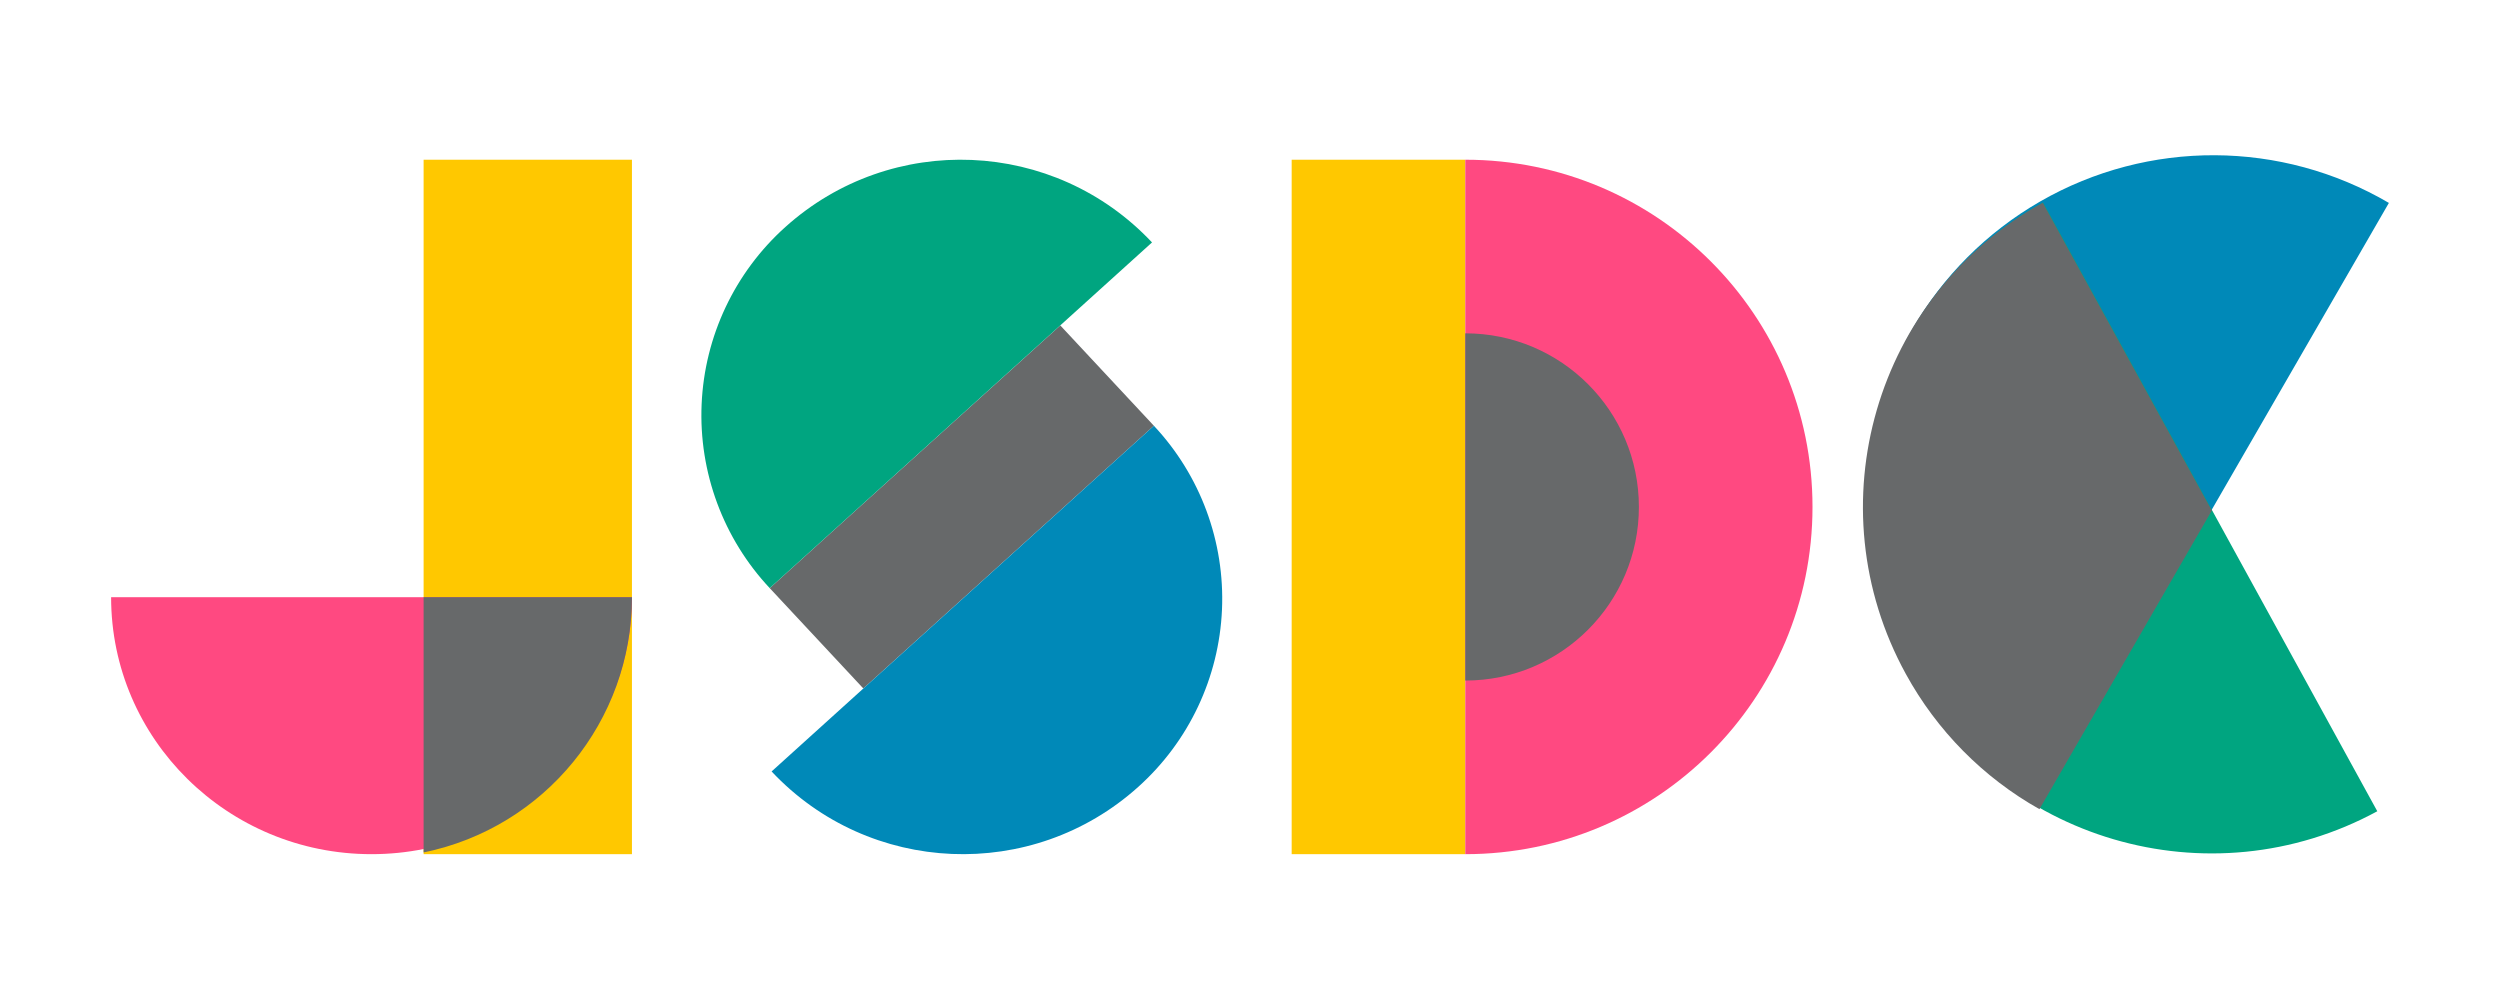
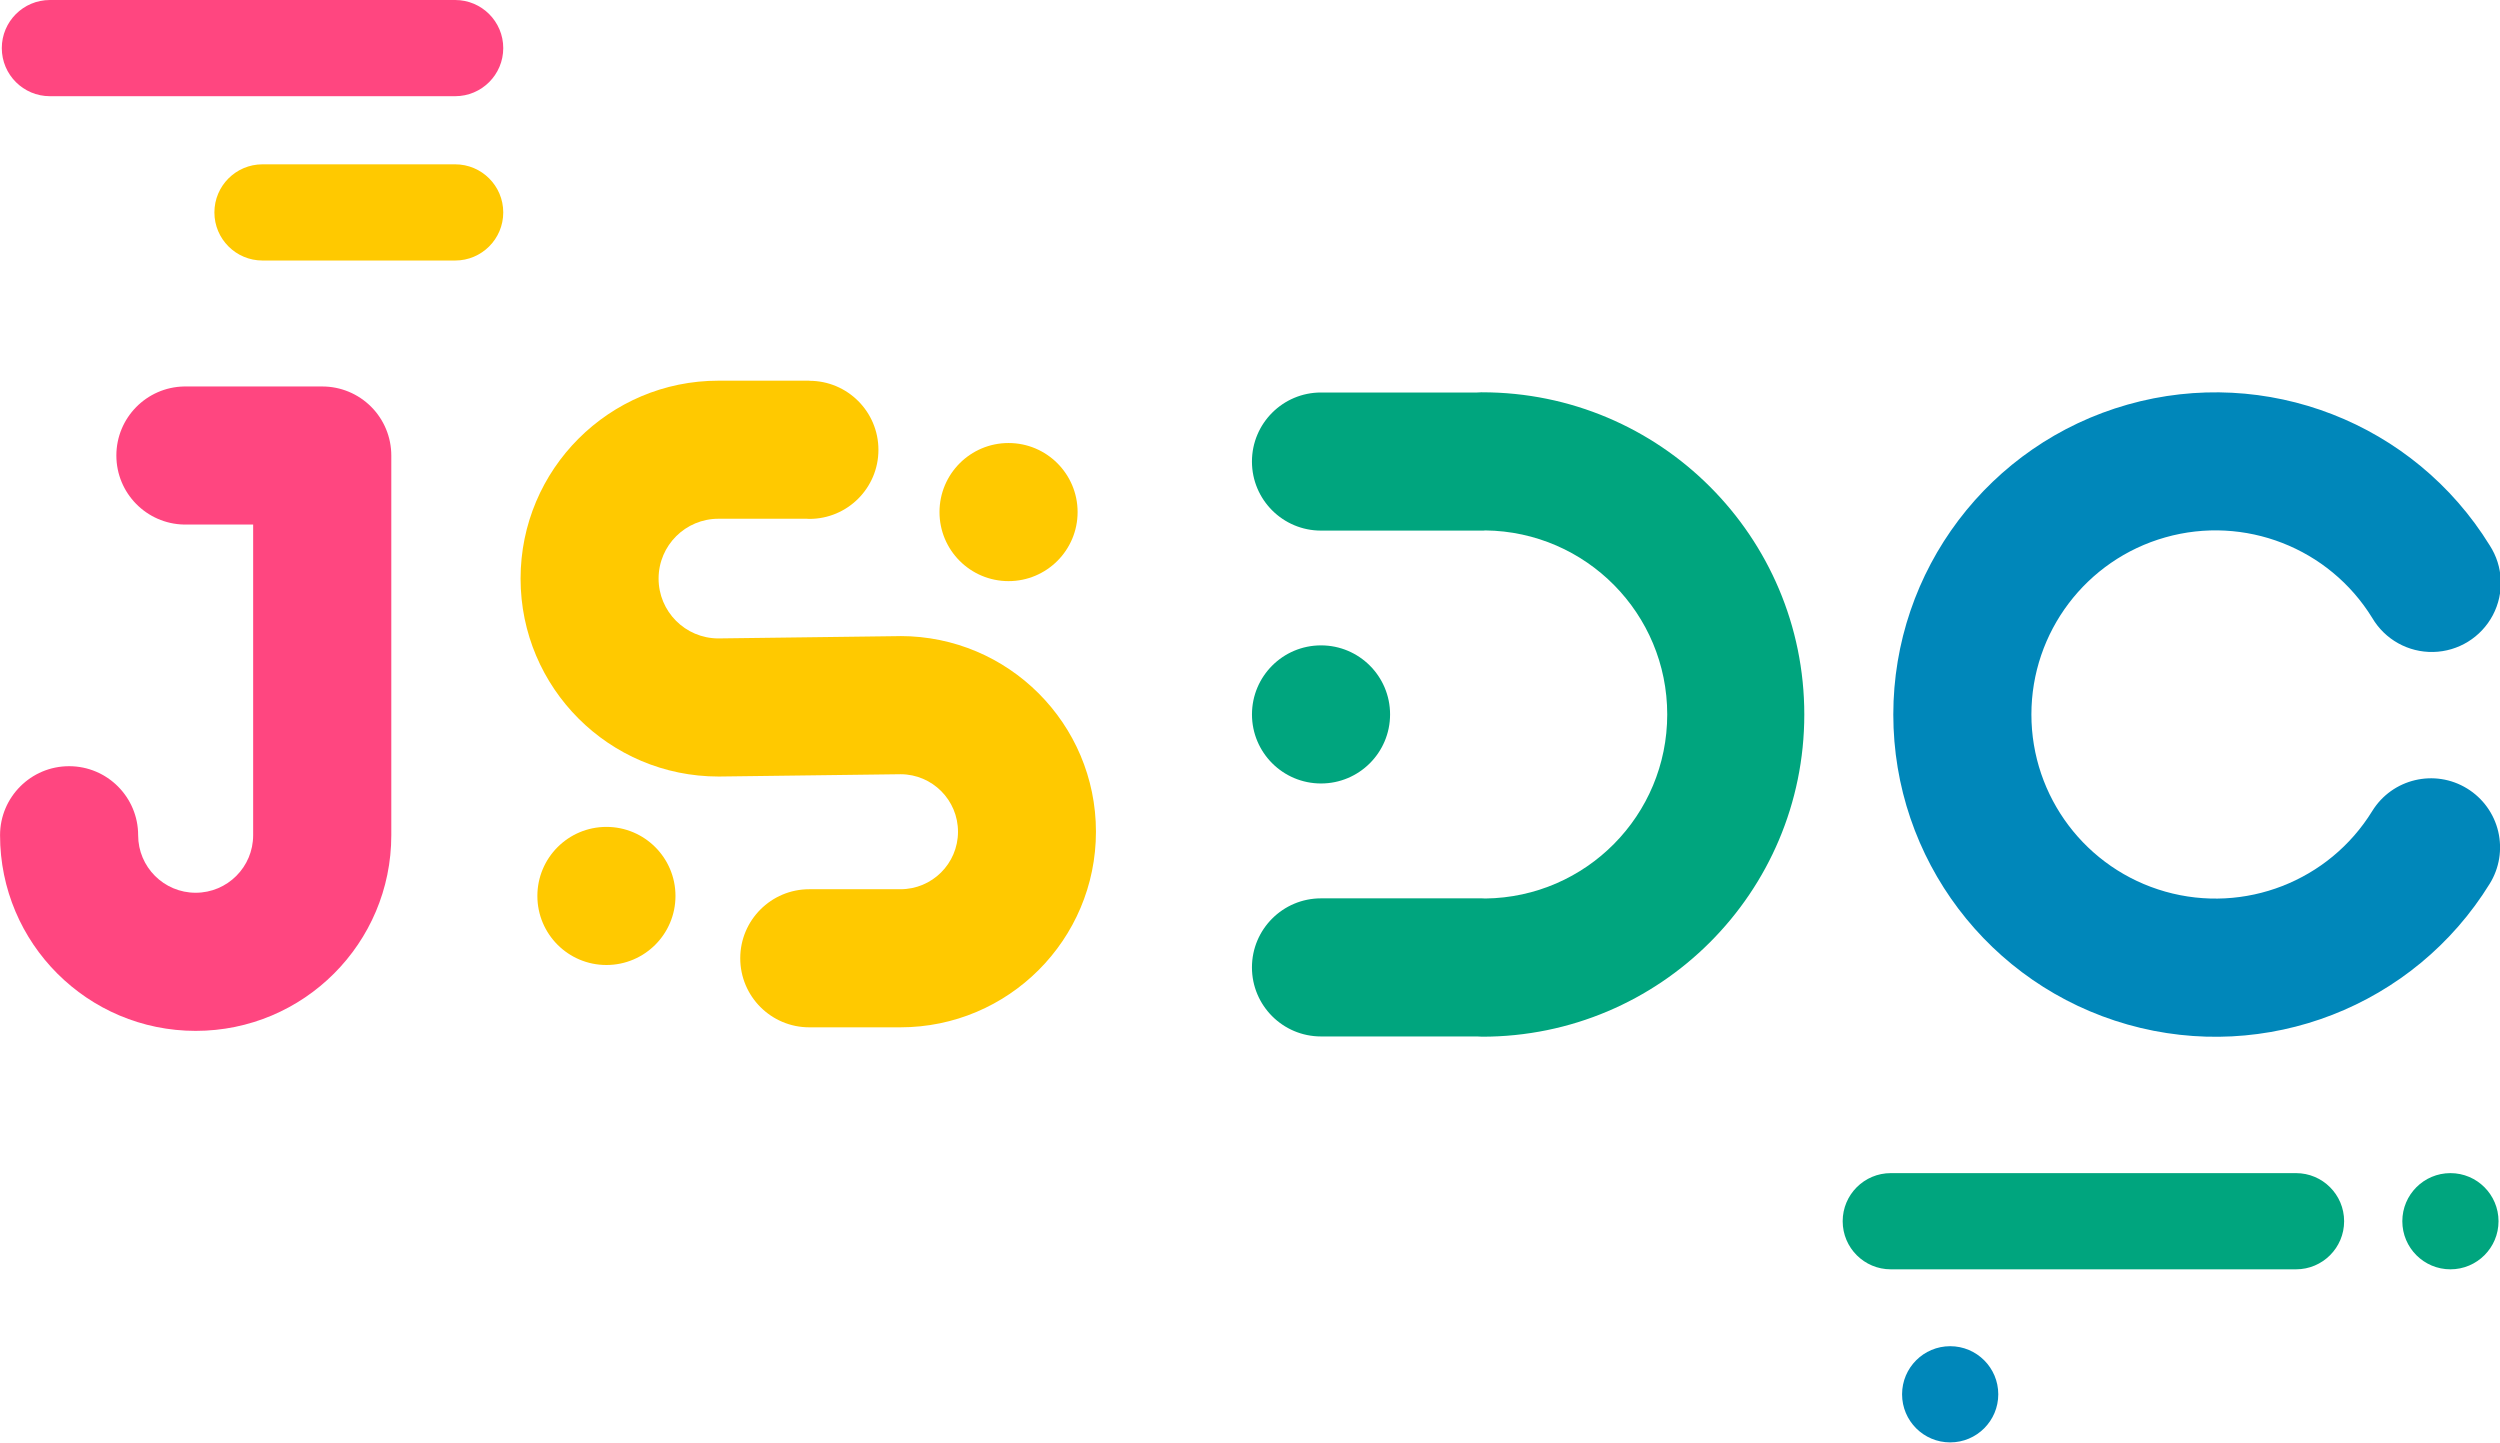
- <svg xmlns="http://www.w3.org/2000/svg" id="圖層_1" data-name="圖層 1" viewBox="0 0 360 145">
-   <defs>
-     <style>.cls-1{fill:#ffc800;}.cls-2{fill:#ff4981;}.cls-3{fill:#67696a;}.cls-4{fill:#0089b8;}.cls-5{fill:#00a580;}</style>
-   </defs>
-   <rect class="cls-1" x="186" y="23" width="25" height="100" />
-   <path class="cls-2" d="M211,123a50,50,0,0,0,0-100" />
-   <path class="cls-3" d="M211,98a25,25,0,0,0,0-50" />
-   <rect class="cls-1" x="61" y="23" width="30" height="100" />
-   <path class="cls-2" d="M16,86c0,20.43,16.79,37,37.5,37S91,106.43,91,86" />
-   <path class="cls-3" d="M61,122.75A37.52,37.52,0,0,0,91,86H61Z" />
-   <path class="cls-4" d="M294,115.82a50,50,0,1,1,50-86.6" />
-   <path class="cls-5" d="M342.33,116.82a50,50,0,0,1-48.12-87.66" />
-   <path class="cls-3" d="M274.44,97.05a49.77,49.77,0,0,0,19.24,19.47l24.82-43L294.16,29.19A50,50,0,0,0,274.44,97.05Z" />
-   <polygon class="cls-3" points="166.16 61.31 124.32 99.14 110.84 84.69 152.68 46.86 166.16 61.31" />
-   <path class="cls-5" d="M165.89,34.91a37.78,37.78,0,0,0-52.8-2.22,36.42,36.42,0,0,0-2.25,52" />
-   <path class="cls-4" d="M166.16,61.31a36.42,36.42,0,0,1-2.25,52,37.78,37.78,0,0,1-52.8-2.22" />
+ <svg xmlns="http://www.w3.org/2000/svg" width="100" height="57.697" viewBox="0 0 100 57.697">
+   <g transform="translate(0 15.227)">
+     <g transform="translate(20.828)">
+       <path d="M206.849,246.294a2.762,2.762,0,1,0-2.762-2.762A2.761,2.761,0,0,0,206.849,246.294Z" transform="translate(-187.335 -238.276)" fill="#ffc900" />
+       <path d="M184.777,245.851h-.035l-7.252.092a2.393,2.393,0,0,1,.014-4.787h3.522c.036,0,.072.006.109.006a2.762,2.762,0,0,0,0-5.524v-.005H177.5a7.917,7.917,0,0,0,0,15.834h.035l7.252-.092a2.3,2.3,0,0,1-.014,4.6h-3.641a2.762,2.762,0,1,0,0,5.524h3.641a7.825,7.825,0,1,0,0-15.65Z" transform="translate(-169.588 -235.633)" fill="#ffc900" />
+       <path d="M173.724,277.916a2.762,2.762,0,1,0-2.762-2.762A2.761,2.761,0,0,0,173.724,277.916Z" transform="translate(-170.295 -254.543)" fill="#ffc900" />
+     </g>
+     <path d="M319.211,252.44a2.762,2.762,0,0,0-3.8.9,7.364,7.364,0,1,1,0-7.727,2.762,2.762,0,1,0,4.7-2.9,12.888,12.888,0,1,0,0,13.533A2.762,2.762,0,0,0,319.211,252.44Z" transform="translate(-220.522 -236.124)" fill="#0087ba" />
+     <g transform="translate(50.079 0.463)">
+       <path d="M245.972,236.587c-.066,0-.13.005-.194.01h-6.25a2.762,2.762,0,0,0,0,5.524h6.444c.044,0,.086,0,.129-.007a7.362,7.362,0,0,1,0,14.723c-.043,0-.085-.006-.129-.006h-6.444a2.762,2.762,0,0,0,0,5.524h6.25c.064,0,.128.01.194.01a12.888,12.888,0,1,0,0-25.776Z" transform="translate(-236.767 -236.587)" fill="#00a57e" />
+       <path d="M239.529,262.964a2.762,2.762,0,1,0-2.762-2.762A2.761,2.761,0,0,0,239.529,262.964Z" transform="translate(-236.767 -247.315)" fill="#00a57e" />
+     </g>
+     <path d="M134.539,236.11h-5.524a2.762,2.762,0,0,0,0,5.523h2.762v12.428a2.3,2.3,0,1,1-4.6,0,2.762,2.762,0,0,0-5.524,0,7.825,7.825,0,0,0,15.65,0V238.872A2.761,2.761,0,0,0,134.539,236.11Z" transform="translate(-121.651 -235.878)" fill="#ff4680" />
+   </g>
+   <rect width="20.058" height="3.848" rx="1.924" transform="translate(0.072)" fill="#ff4680" />
+   <rect width="11.554" height="3.848" rx="1.924" transform="translate(8.576 6.573)" fill="#ffc900" />
+   <circle cx="1.924" cy="1.924" r="1.924" transform="translate(96.093 46.925)" fill="#00a57e" />
+   <circle cx="1.924" cy="1.924" r="1.924" transform="translate(76.083 53.848)" fill="#0087ba" />
+   <rect width="20.058" height="3.848" rx="1.924" transform="translate(93.765 50.773) rotate(180)" fill="#00a57e" />
</svg>
